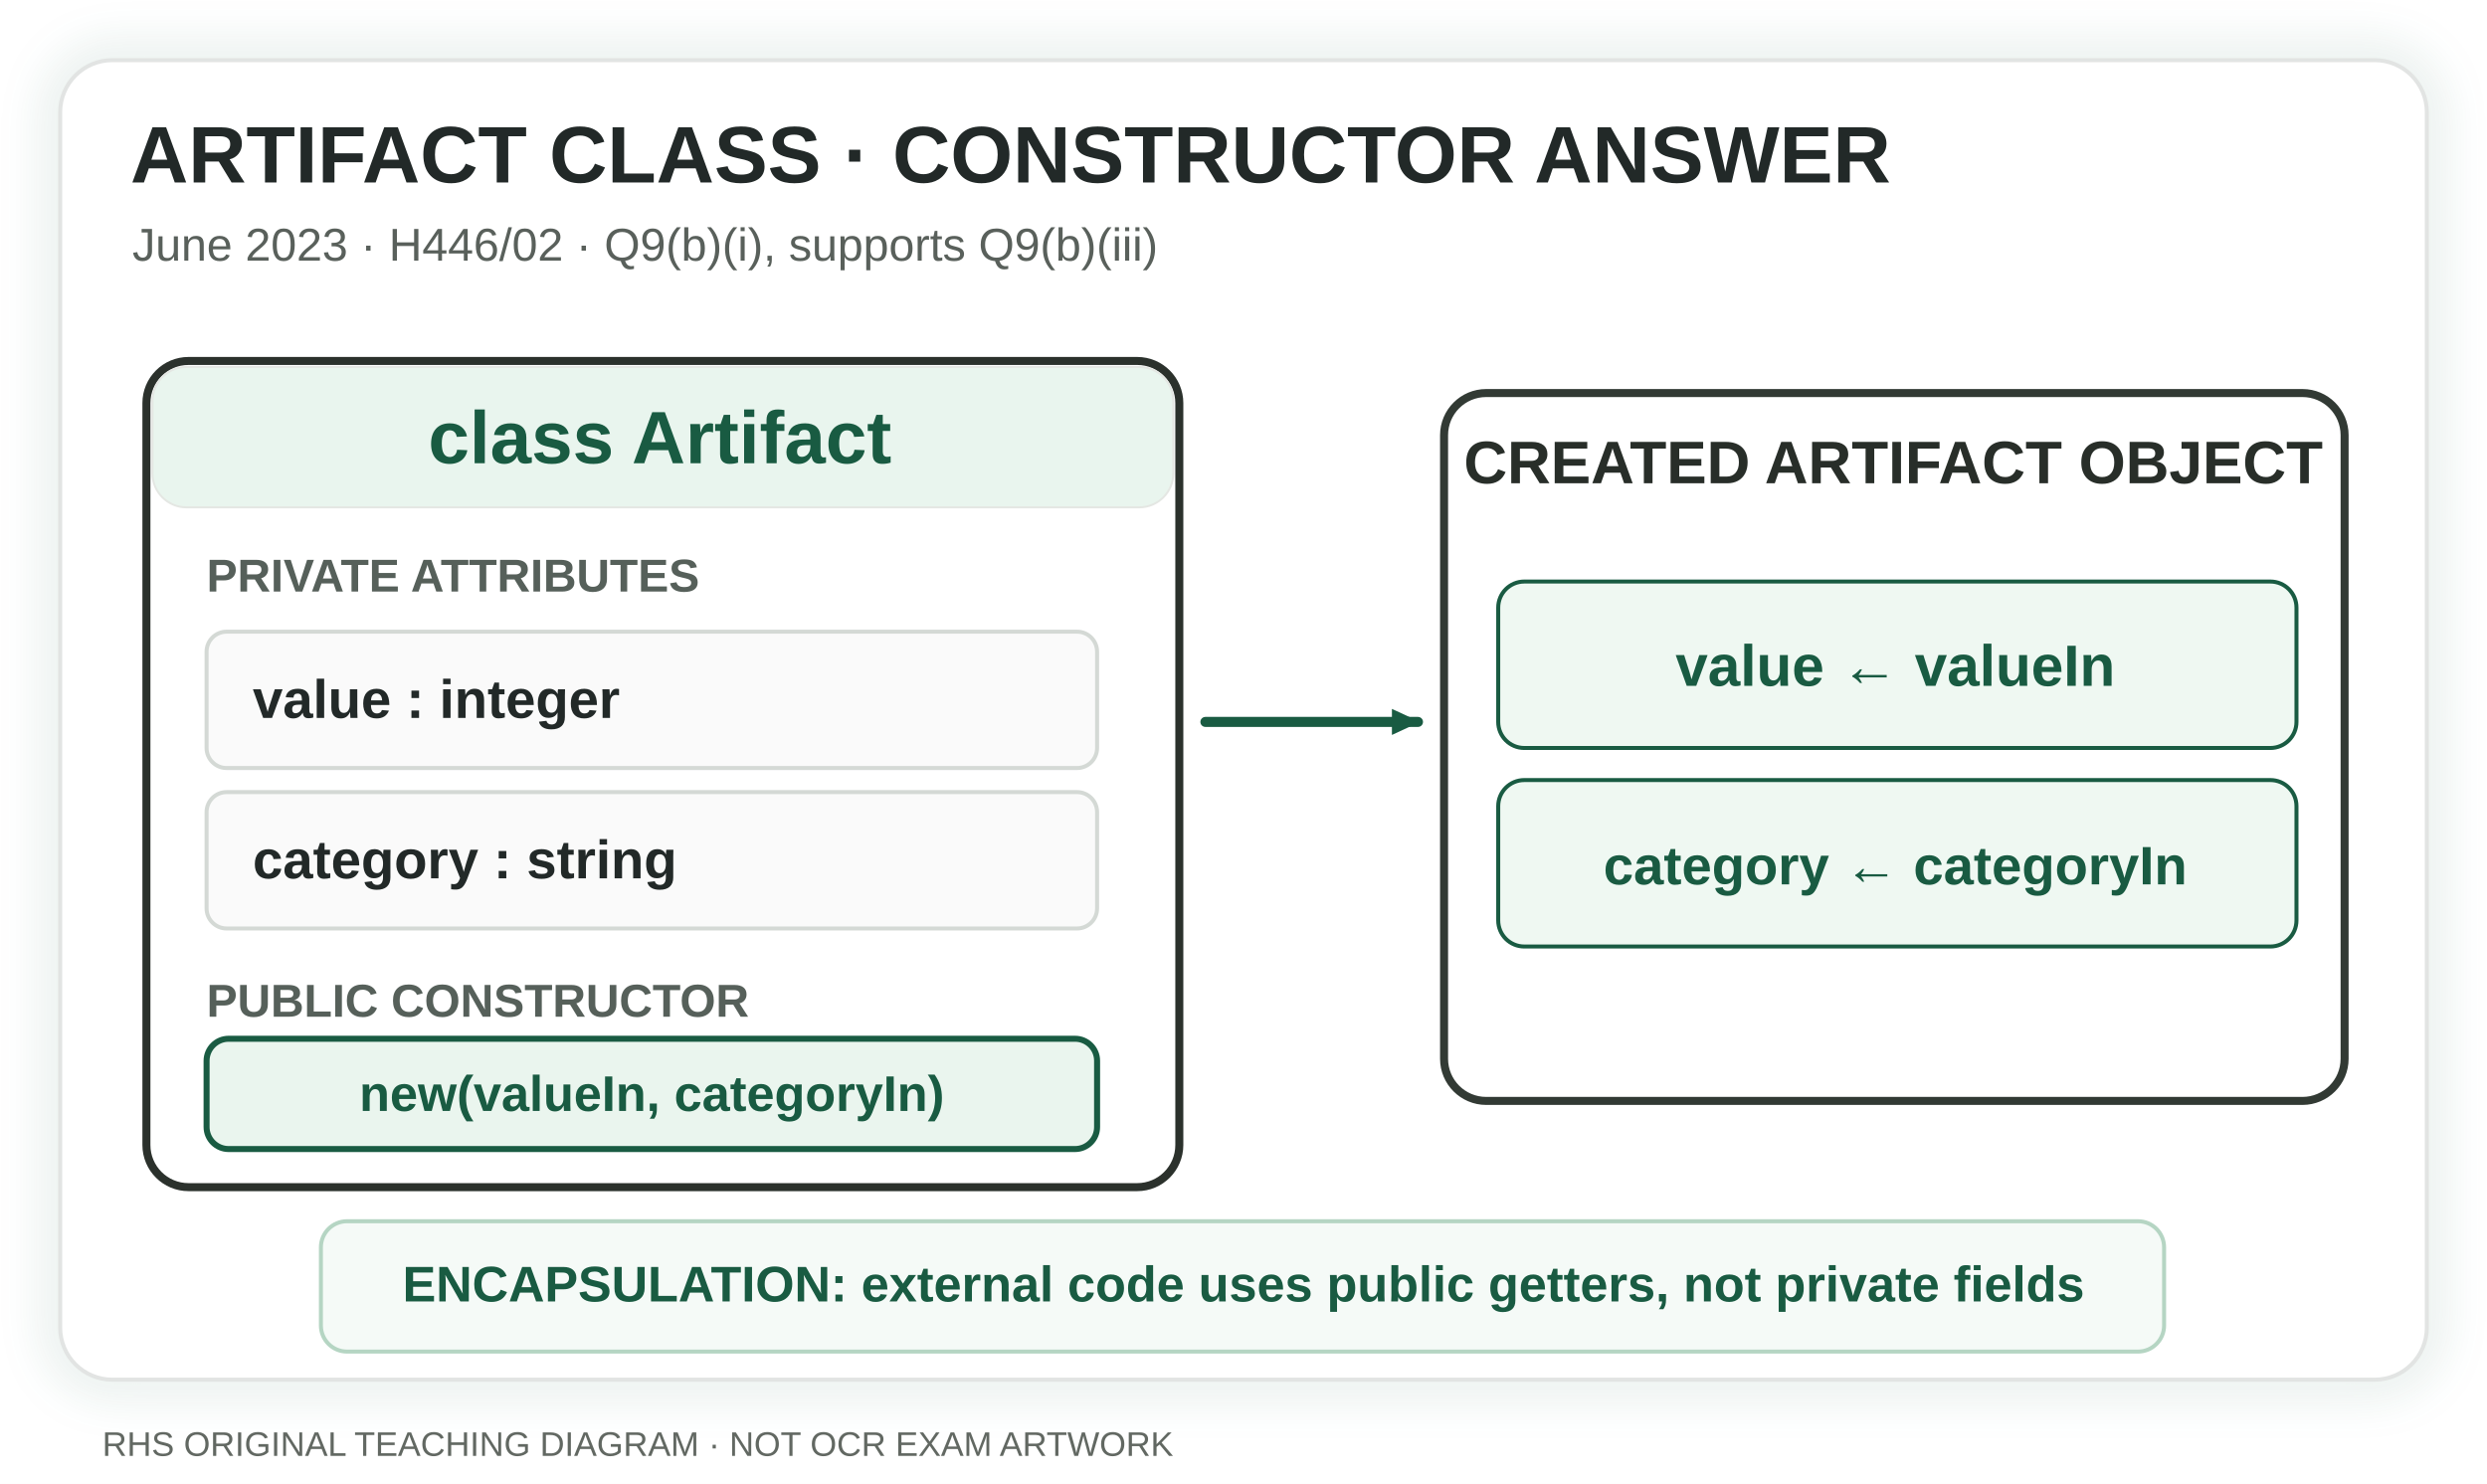
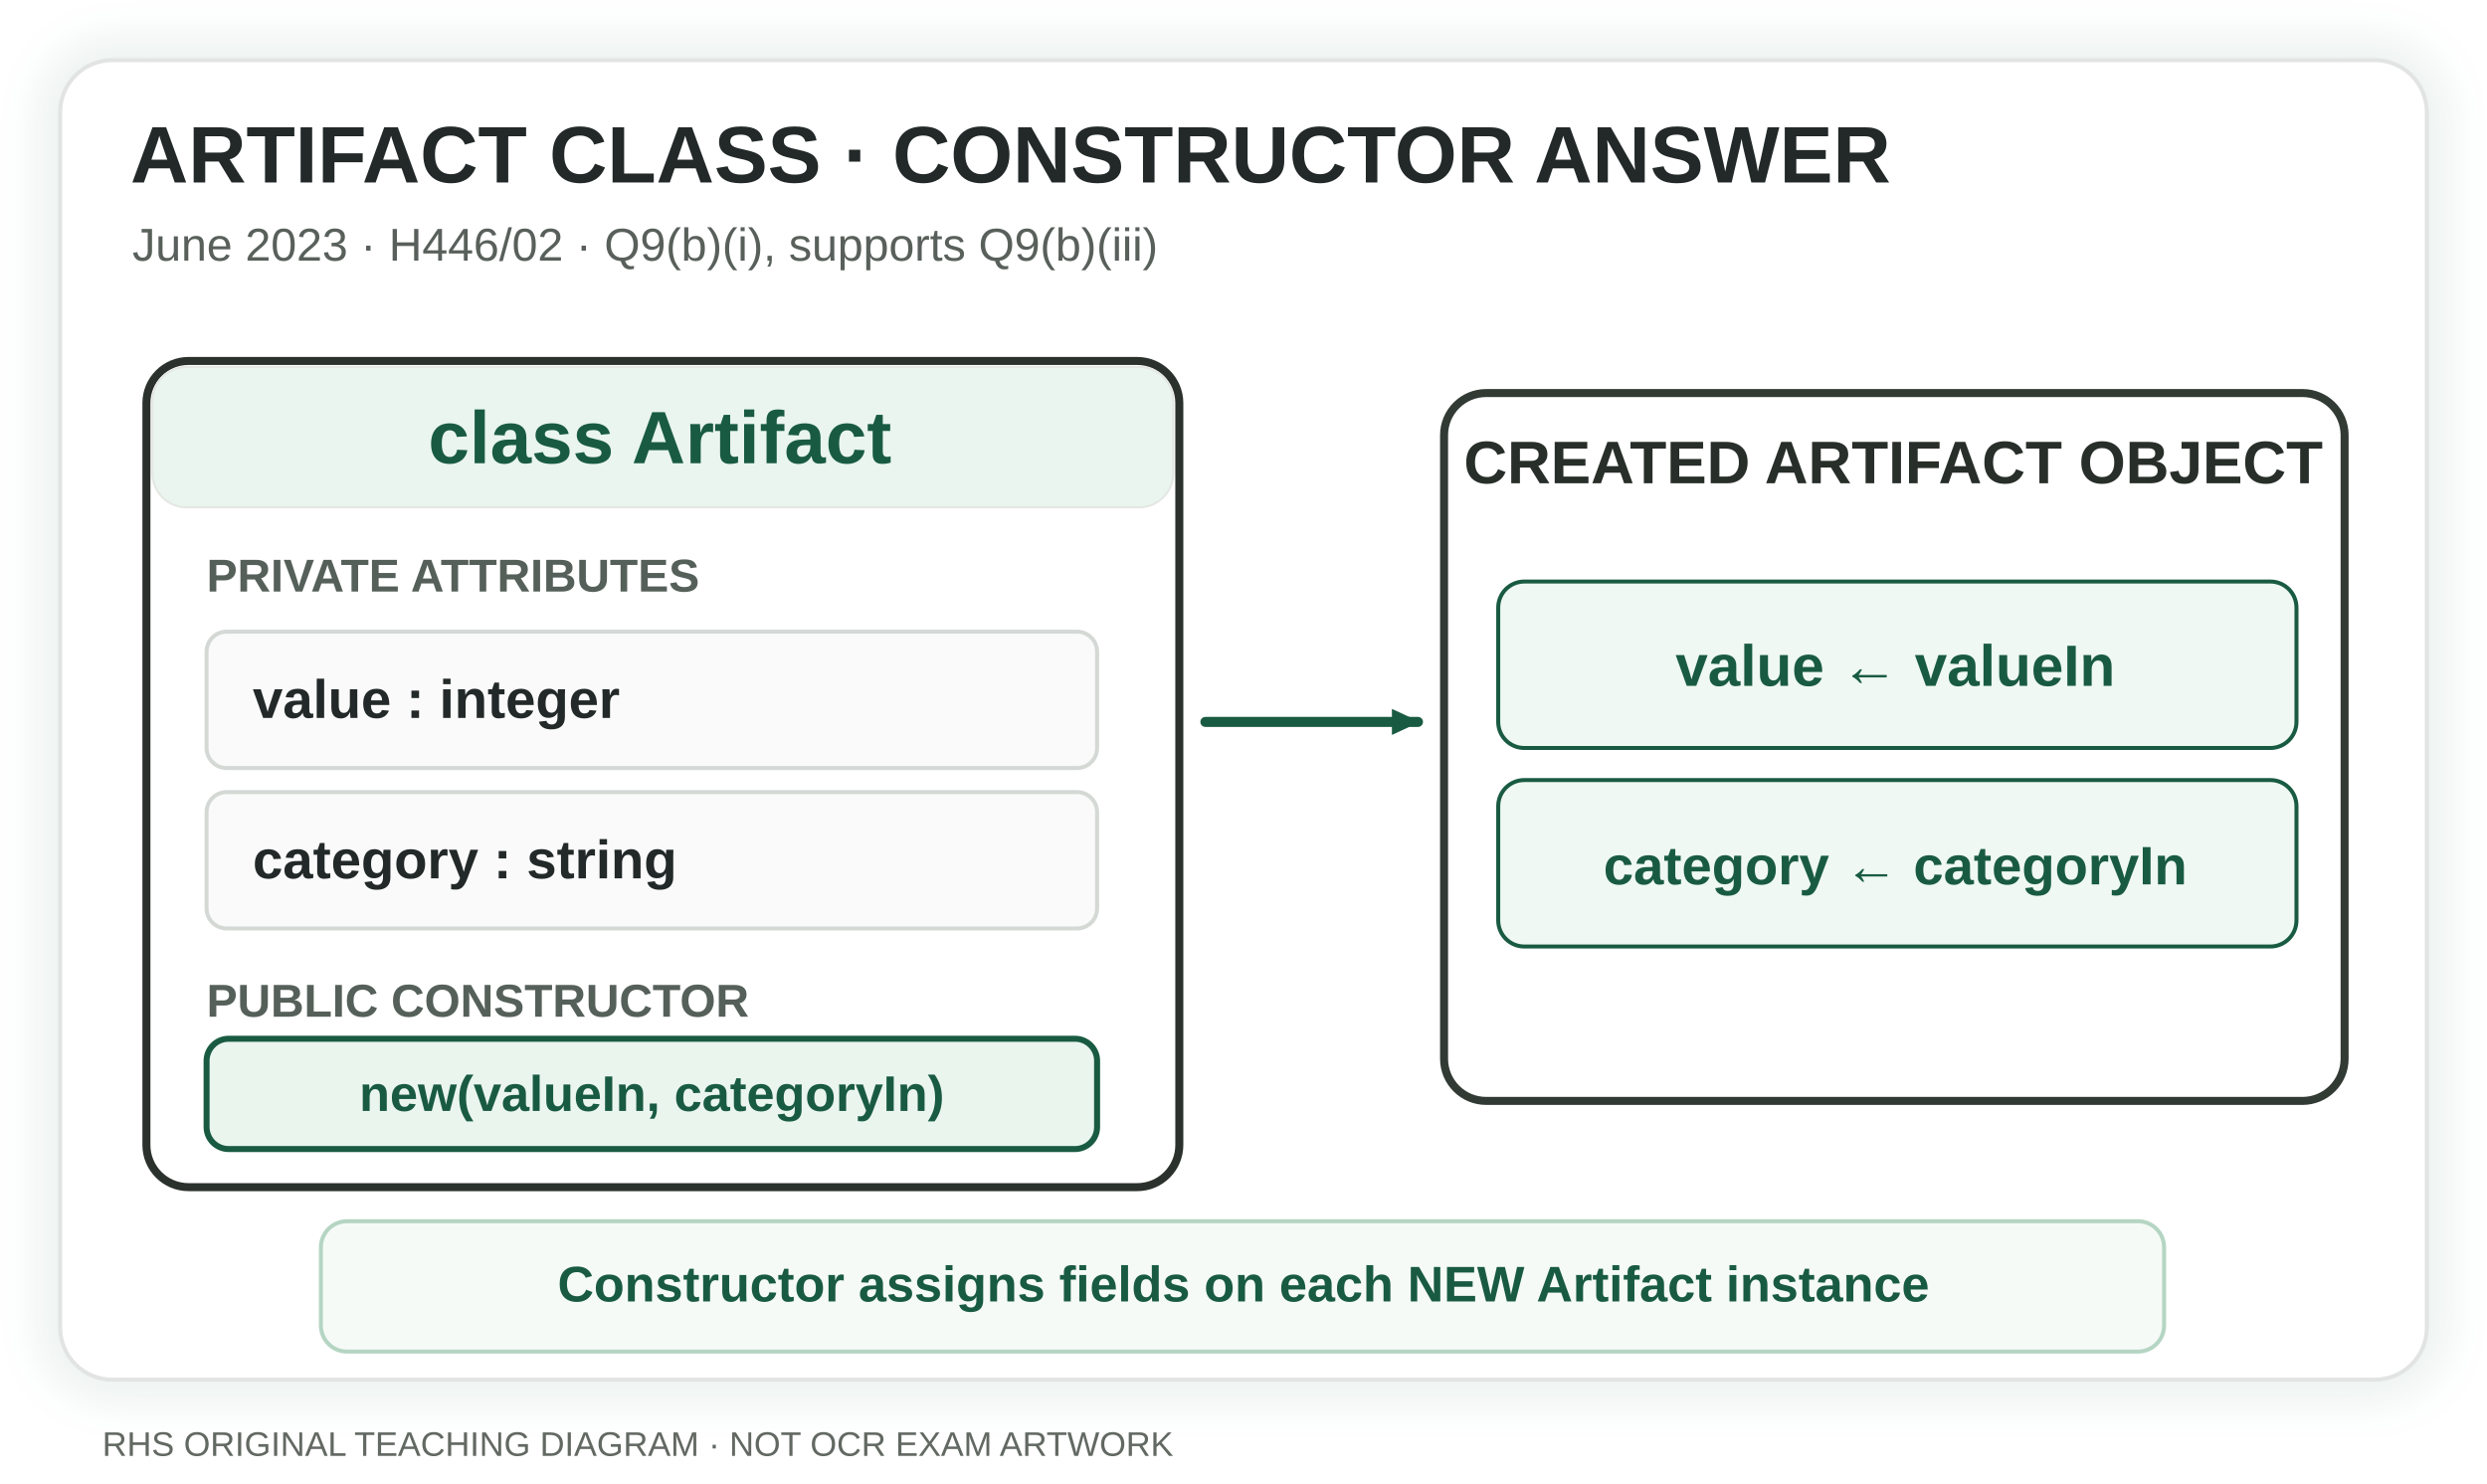
<svg xmlns="http://www.w3.org/2000/svg" viewBox="0 0 1240 740" role="img" aria-labelledby="svgTitle svgDesc">
  <defs>
    <filter id="soft" x="-25%" y="-25%" width="150%" height="150%">
      <feGaussianBlur stdDeviation="11" />
    </filter>
    <marker id="arrow" markerUnits="userSpaceOnUse" markerWidth="15" markerHeight="13" refX="13" refY="6.5" orient="auto">
      <path d="M0 0 L14 6.5 L0 13 Z" fill="#394039" />
    </marker>
    <marker id="green" markerUnits="userSpaceOnUse" markerWidth="15" markerHeight="13" refX="13" refY="6.5" orient="auto">
      <path d="M0 0 L14 6.5 L0 13 Z" fill="#195b42" />
    </marker>
  </defs>
  <rect width="1240" height="740" fill="#fff" />
  <rect x="30" y="30" width="1180" height="658" rx="26" fill="none" stroke="#195b42" stroke-width="14" opacity=".13" filter="url(#soft)" />
  <rect x="30" y="30" width="1180" height="658" rx="26" stroke="#e2e4e3" stroke-width="2" fill="#fff" />
  <text x="65" y="91" font-family="Arial,Helvetica,sans-serif" font-size="40" font-weight="740" fill="#222928" text-anchor="start">ARTIFACT CLASS  ·  CONSTRUCTOR ANSWER</text>
  <text x="66" y="130" font-family="Arial,Helvetica,sans-serif" font-size="23" font-weight="500" fill="#59605b" text-anchor="start">June 2023 · H446/02 · Q9(b)(i), supports Q9(b)(iii)</text>
  <rect x="73" y="180" width="515" height="412" rx="21" stroke="#2b312c" stroke-width="4" fill="#fff" />
  <rect x="76" y="183" width="509" height="70" rx="17" stroke="#e4e7e3" stroke-width="1" fill="#e9f5ee" />
  <text x="329" y="231" font-family="Arial,Helvetica,sans-serif" font-size="37" font-weight="740" fill="#195b42" text-anchor="middle">class Artifact</text>
  <text x="103" y="295" font-family="Arial,Helvetica,sans-serif" font-size="23" font-weight="700" fill="#56605a" text-anchor="start">PRIVATE ATTRIBUTES</text>
  <rect x="103" y="315" width="444" height="68" rx="10" stroke="#d4d9d5" stroke-width="2" fill="#fafafa" />
  <text x="126" y="358" font-family="Arial,Helvetica,sans-serif" font-size="27" font-weight="650" fill="#222928" text-anchor="start">value : integer</text>
  <rect x="103" y="395" width="444" height="68" rx="10" stroke="#d4d9d5" stroke-width="2" fill="#fafafa" />
  <text x="126" y="438" font-family="Arial,Helvetica,sans-serif" font-size="27" font-weight="650" fill="#222928" text-anchor="start">category : string</text>
  <text x="103" y="507" font-family="Arial,Helvetica,sans-serif" font-size="23" font-weight="690" fill="#56605a" text-anchor="start">PUBLIC CONSTRUCTOR</text>
  <rect x="103" y="518" width="444" height="55" rx="11" stroke="#195b42" stroke-width="3" fill="#eaf5ee" />
  <text x="325" y="554" font-family="Arial,Helvetica,sans-serif" font-size="25" font-weight="700" fill="#195b42" text-anchor="middle">new(valueIn, categoryIn)</text>
  <path d="M601 360 H707" stroke="#195b42" stroke-width="5" fill="none" stroke-linejoin="round" stroke-linecap="round" marker-end="url(#green)" />
  <rect x="720" y="196" width="449" height="353" rx="21" stroke="#323a34" stroke-width="4" fill="#fff" />
  <text x="944" y="241" font-family="Arial,Helvetica,sans-serif" font-size="30" font-weight="735" fill="#282e29" text-anchor="middle">CREATED ARTIFACT OBJECT</text>
  <rect x="747" y="290" width="398" height="83" rx="13" stroke="#195b42" stroke-width="2" fill="#eff8f2" />
  <text x="945" y="342" font-family="Arial,Helvetica,sans-serif" font-size="29" font-weight="730" fill="#195b42" text-anchor="middle">value ← valueIn</text>
  <rect x="747" y="389" width="398" height="83" rx="13" stroke="#195b42" stroke-width="2" fill="#eff8f2" />
  <text x="945" y="441" font-family="Arial,Helvetica,sans-serif" font-size="27" font-weight="730" fill="#195b42" text-anchor="middle">category ← categoryIn</text>
  <rect x="160" y="609" width="919" height="65" rx="13" stroke="#b5d5c3" stroke-width="2" fill="#f5faf7" />
-   <text x="620" y="649" font-family="Arial,Helvetica,sans-serif" font-size="25" font-weight="690" fill="#195b42" text-anchor="middle">ENCAPSULATION: external code uses public getters, not private fields</text>
+   <text x="620" y="649" font-family="Arial,Helvetica,sans-serif" font-size="25" font-weight="690" fill="#195b42" text-anchor="middle">Constructor assigns fields on each NEW Artifact instance</text>
  <text x="51" y="726" font-family="Arial,Helvetica,sans-serif" font-size="17" font-weight="470" fill="#626862" text-anchor="start">RHS ORIGINAL TEACHING DIAGRAM  ·  NOT OCR EXAM ARTWORK</text>
</svg>
